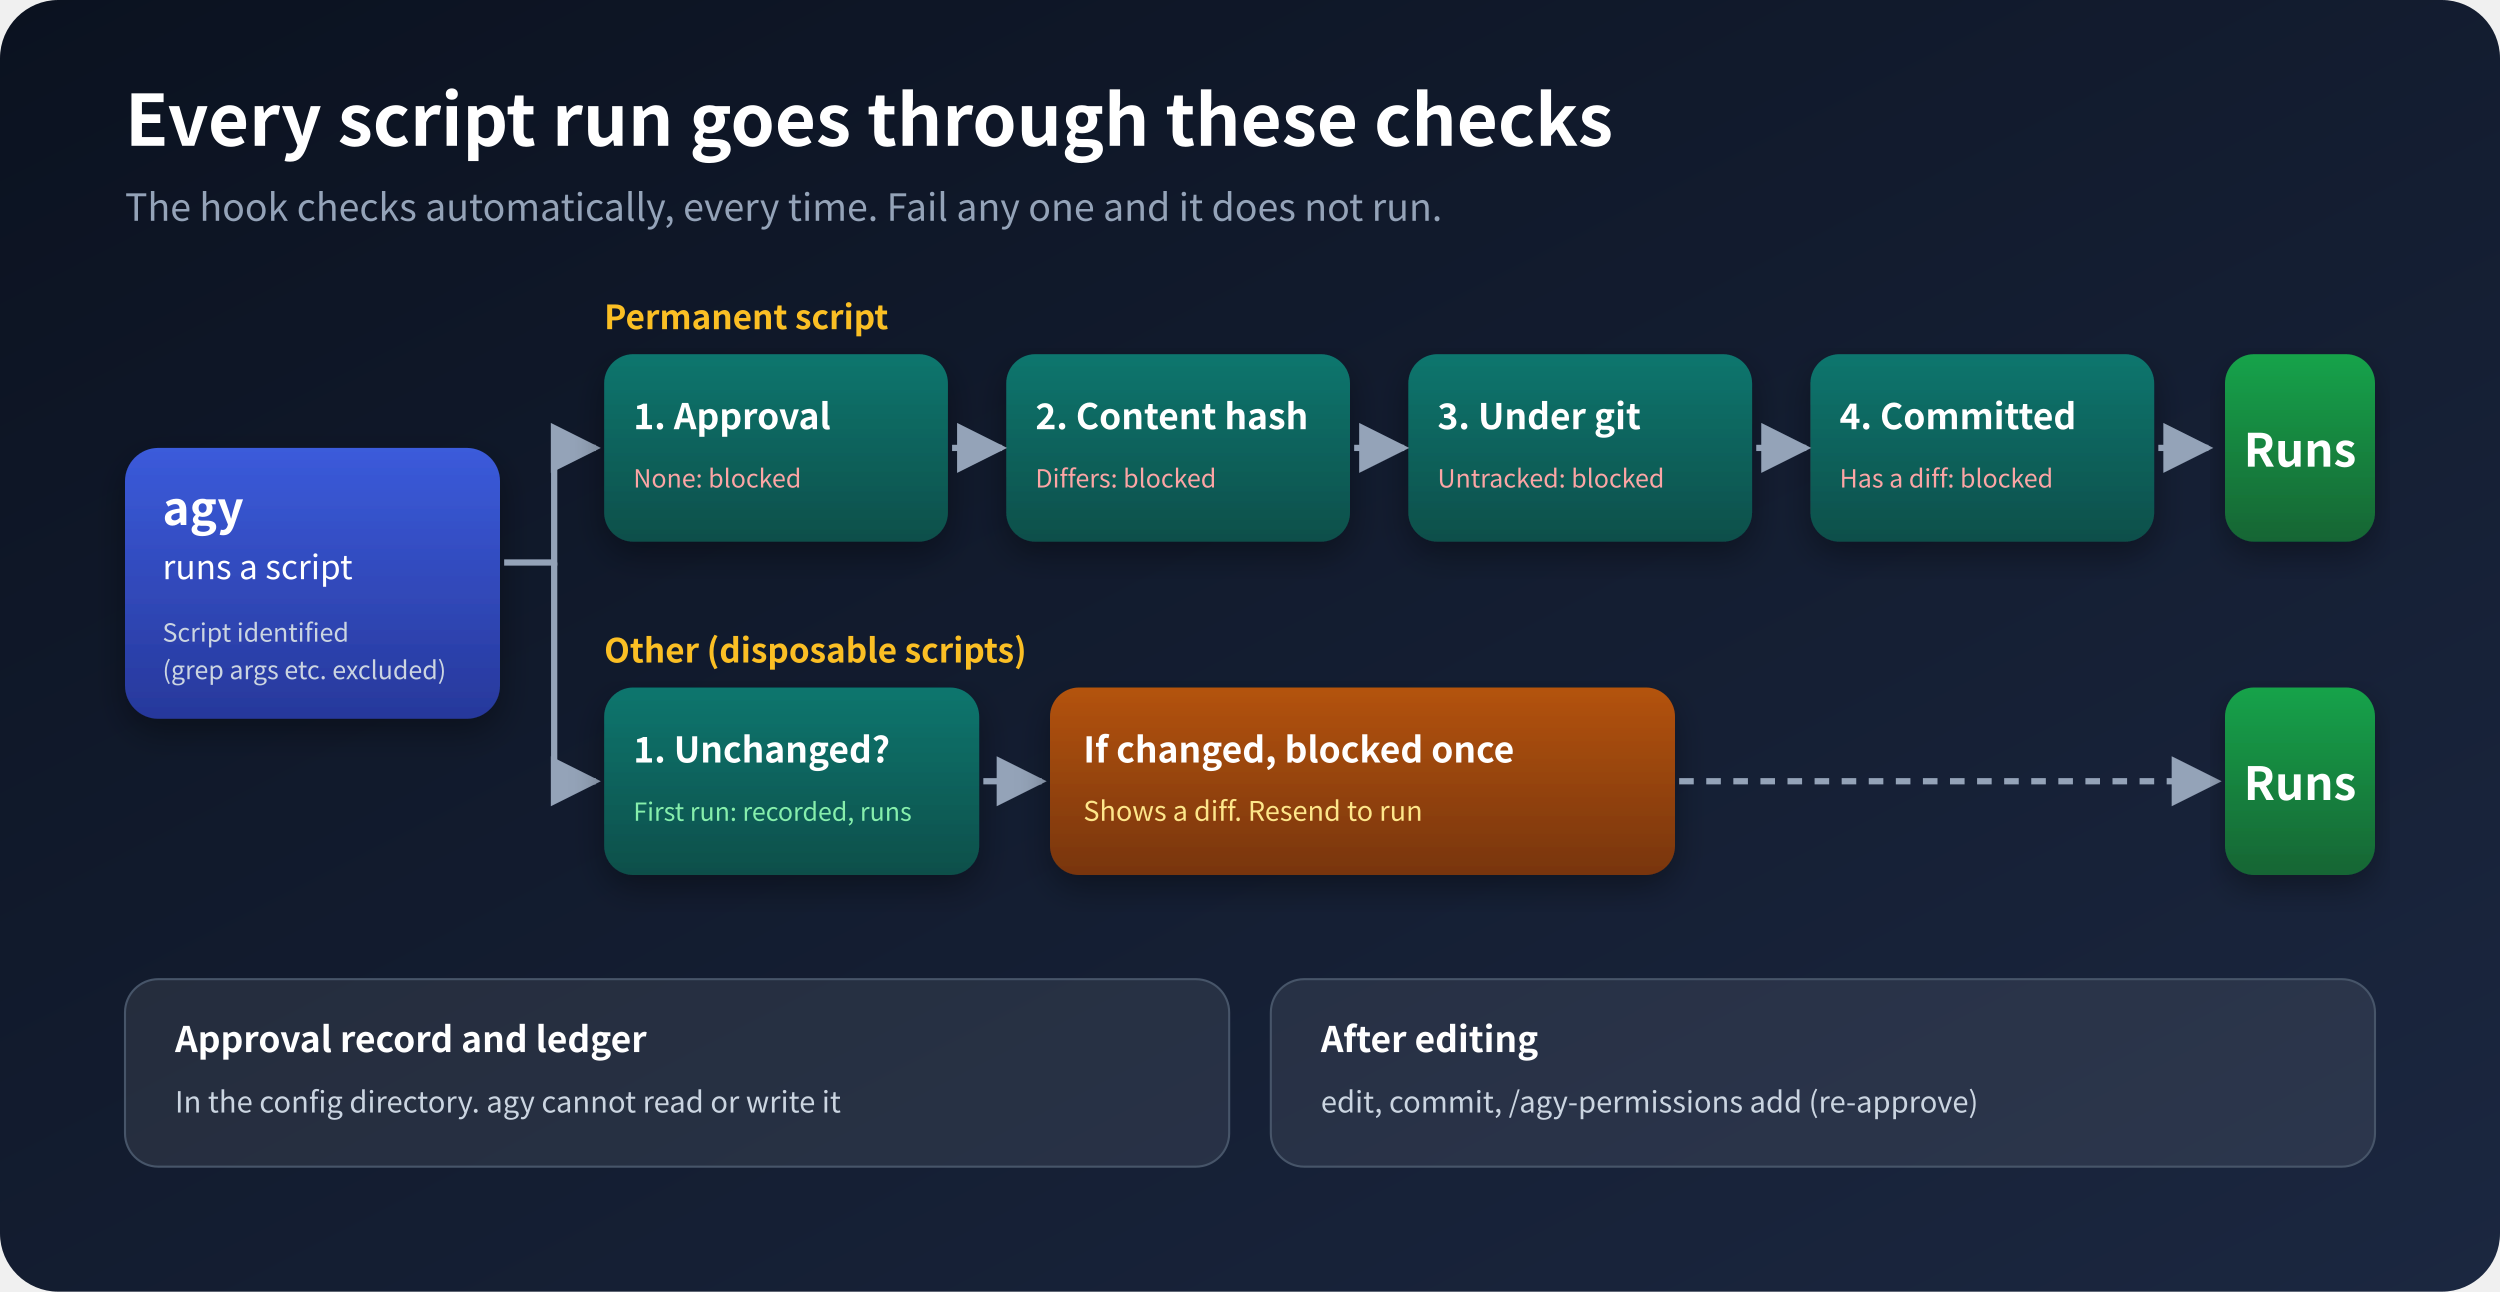
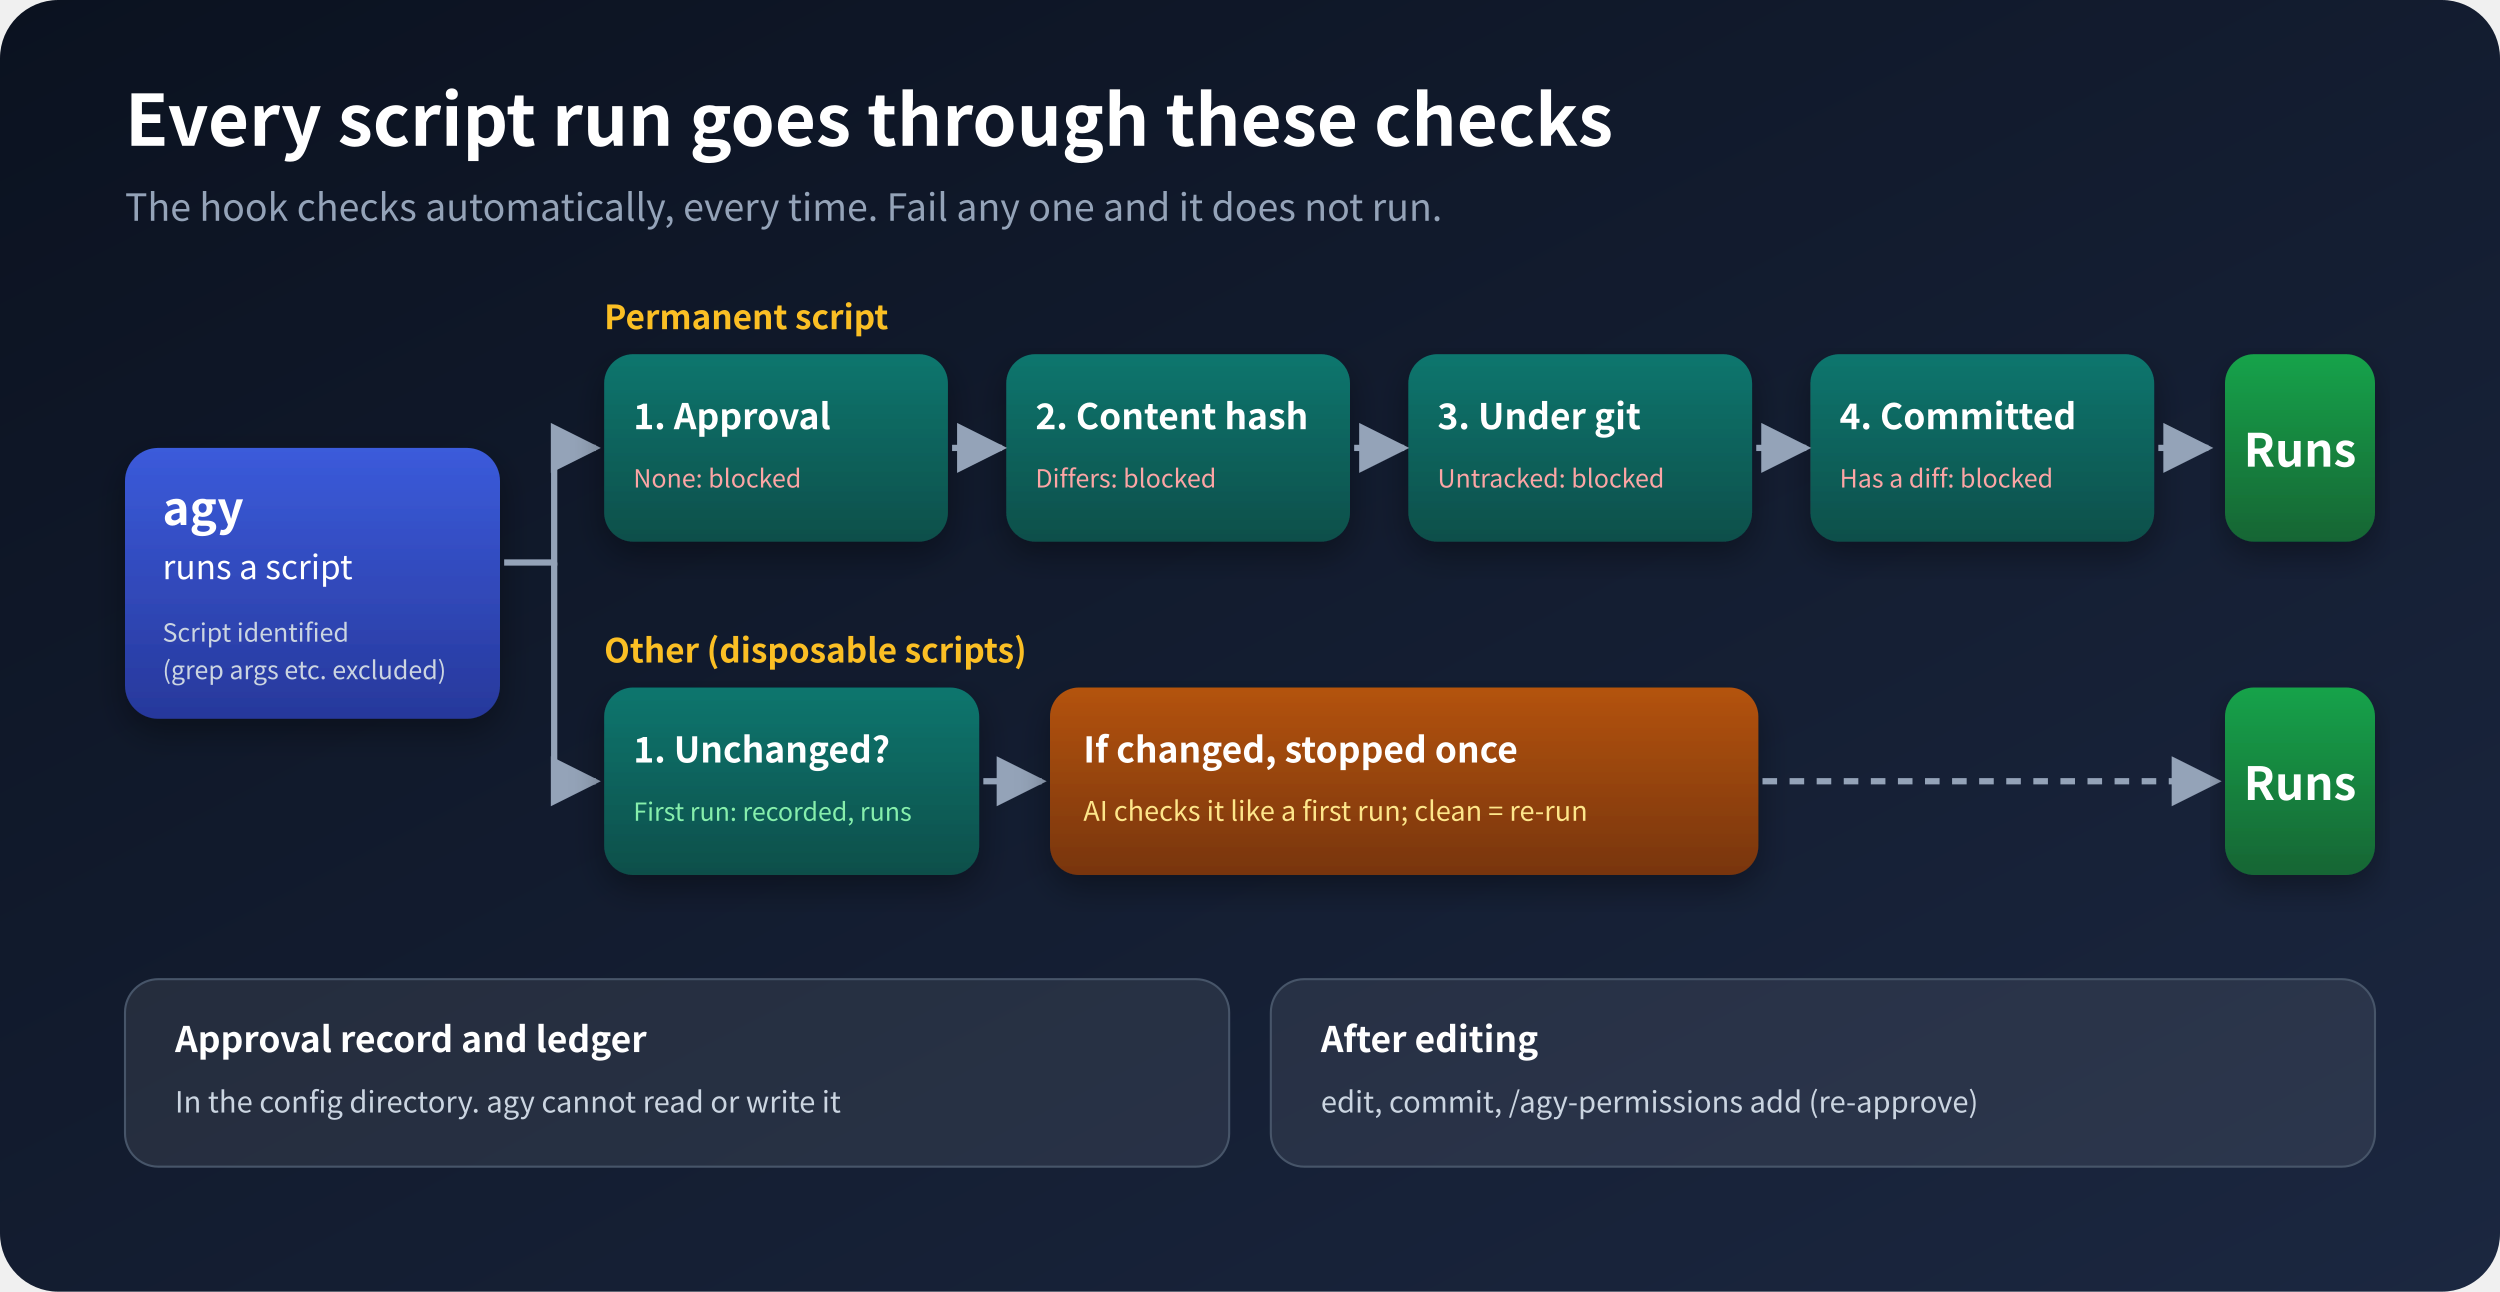
<svg xmlns="http://www.w3.org/2000/svg" viewBox="0 0 1200 620" width="1200" height="620" font-family="'Segoe UI','Noto Sans CJK JP','Hiragino Sans',sans-serif" role="img" aria-label="Every script run goes through these checks">
  <defs>
    <linearGradient id="bg" x1="0" y1="0" x2="1" y2="1">
      <stop offset="0" stop-color="#0b1220" />
      <stop offset="1" stop-color="#1b2740" />
    </linearGradient>
    <linearGradient id="agy" x1="0" y1="0" x2="0" y2="1">
      <stop offset="0" stop-color="#3b5bdb" />
      <stop offset="1" stop-color="#27389b" />
    </linearGradient>
    <linearGradient id="chk" x1="0" y1="0" x2="0" y2="1">
      <stop offset="0" stop-color="#0f766e" />
      <stop offset="1" stop-color="#0a4f4a" />
    </linearGradient>
    <linearGradient id="ok" x1="0" y1="0" x2="0" y2="1">
      <stop offset="0" stop-color="#16a34a" />
      <stop offset="1" stop-color="#166534" />
    </linearGradient>
    <linearGradient id="ng" x1="0" y1="0" x2="0" y2="1">
      <stop offset="0" stop-color="#b45309" />
      <stop offset="1" stop-color="#78350f" />
    </linearGradient>
    <marker id="ar" viewBox="0 0 10 10" refX="9" refY="5" markerWidth="8" markerHeight="8" orient="auto-start-reverse">
      <path d="M0 0L10 5L0 10z" fill="#94a3b8" />
    </marker>
    <filter id="sh" x="-10%" y="-10%" width="120%" height="130%">
      <feDropShadow dx="0" dy="6" stdDeviation="8" flood-color="#000" flood-opacity=".35" />
    </filter>
  </defs>
  <rect width="1200" height="620" rx="28" fill="url(#bg)" />
  <text x="60" y="70" font-size="34" fill="#fff" font-weight="700">Every script run goes through these checks</text>
  <text x="60" y="106" font-size="18" fill="#94a3b8">The hook checks automatically, every time. Fail any one and it does not run.</text>
  <rect x="60" y="215" width="180" height="130" rx="16" fill="url(#agy)" filter="url(#sh)" />
  <text x="78" y="252" font-size="22" fill="#fff" font-weight="700">agy</text>
  <text x="78" y="278" font-size="16" fill="#fff">runs a script</text>
  <text x="78" y="308" font-size="12" fill="#cbd5e1">Script identified</text>
  <text x="78" y="326" font-size="12" fill="#cbd5e1">(grep args etc. excluded)</text>
  <text x="290" y="158" font-size="16" fill="#fbbf24" font-weight="700">Permanent script</text>
  <text x="290" y="318" font-size="16" fill="#fbbf24" font-weight="700">Other (disposable scripts)</text>
  <path d="M242 270 H266 V215 H286" stroke="#94a3b8" stroke-width="3" fill="none" marker-end="url(#ar)" />
  <path d="M266 270 V375 H286" stroke="#94a3b8" stroke-width="3" fill="none" marker-end="url(#ar)" />
  <rect x="290" y="170" width="165" height="90" rx="14" fill="url(#chk)" filter="url(#sh)" />
  <text x="304" y="206" font-size="17" fill="#fff" font-weight="700">1. Approval</text>
  <text x="304" y="234" font-size="12" fill="#fca5a5">None: blocked</text>
  <rect x="483" y="170" width="165" height="90" rx="14" fill="url(#chk)" filter="url(#sh)" />
  <text x="497" y="206" font-size="17" fill="#fff" font-weight="700">2. Content hash</text>
  <text x="497" y="234" font-size="12" fill="#fca5a5">Differs: blocked</text>
  <rect x="676" y="170" width="165" height="90" rx="14" fill="url(#chk)" filter="url(#sh)" />
  <text x="690" y="206" font-size="17" fill="#fff" font-weight="700">3. Under git</text>
  <text x="690" y="234" font-size="12" fill="#fca5a5">Untracked: blocked</text>
  <rect x="869" y="170" width="165" height="90" rx="14" fill="url(#chk)" filter="url(#sh)" />
  <text x="883" y="206" font-size="17" fill="#fff" font-weight="700">4. Committed</text>
  <text x="883" y="234" font-size="12" fill="#fca5a5">Has a diff: blocked</text>
  <path d="M457 215 H481" stroke="#94a3b8" stroke-width="3" fill="none" marker-end="url(#ar)" />
  <path d="M650 215 H674" stroke="#94a3b8" stroke-width="3" fill="none" marker-end="url(#ar)" />
  <path d="M843 215 H867" stroke="#94a3b8" stroke-width="3" fill="none" marker-end="url(#ar)" />
  <path d="M1036 215 H1060" stroke="#94a3b8" stroke-width="3" fill="none" marker-end="url(#ar)" />
  <rect x="1068" y="170" width="72" height="90" rx="14" fill="url(#ok)" filter="url(#sh)" />
  <text x="1104" y="224" font-size="22" fill="#fff" font-weight="700" text-anchor="middle">Runs</text>
  <rect x="290" y="330" width="180" height="90" rx="14" fill="url(#chk)" filter="url(#sh)" />
  <text x="304" y="366" font-size="17" fill="#fff" font-weight="700">1. Unchanged?</text>
  <text x="304" y="394" font-size="12" fill="#86efac">First run: recorded, runs</text>
  <path d="M472 375 H500" stroke="#94a3b8" stroke-width="3" fill="none" marker-end="url(#ar)" />
-   <rect x="504" y="330" width="300" height="90" rx="14" fill="url(#ng)" filter="url(#sh)" />
-   <text x="520" y="366" font-size="17" fill="#fff" font-weight="700">If changed, blocked once</text>
-   <text x="520" y="394" font-size="13" fill="#fde68a">Shows a diff. Resend to run</text>
-   <path d="M806 375 H1064" stroke="#94a3b8" stroke-width="3" fill="none" stroke-dasharray="7 6" marker-end="url(#ar)" />
+   <rect x="504" y="330" width="340" height="90" rx="14" fill="url(#ng)" filter="url(#sh)" />
+   <text x="520" y="366" font-size="17" fill="#fff" font-weight="700">If changed, stopped once</text>
+   <text x="520" y="394" font-size="13" fill="#fde68a">AI checks it like a first run; clean = re-run</text>
+   <path d="M846 375 H1064" stroke="#94a3b8" stroke-width="3" fill="none" stroke-dasharray="7 6" marker-end="url(#ar)" />
  <rect x="1068" y="330" width="72" height="90" rx="14" fill="url(#ok)" filter="url(#sh)" />
  <text x="1104" y="384" font-size="22" fill="#fff" font-weight="700" text-anchor="middle">Runs</text>
  <rect x="60" y="470" width="530" height="90" rx="16" fill="#ffffff" fill-opacity=".08" stroke="#475569" />
  <text x="84" y="505" font-size="17" fill="#fff" font-weight="700">Approval record and ledger</text>
  <text x="84" y="534" font-size="14" fill="#cbd5e1">In the config directory. agy cannot read or write it</text>
  <rect x="610" y="470" width="530" height="90" rx="16" fill="#ffffff" fill-opacity=".08" stroke="#475569" />
  <text x="634" y="505" font-size="17" fill="#fff" font-weight="700">After editing</text>
  <text x="634" y="534" font-size="14" fill="#cbd5e1">edit, commit, /agy-permissions add (re-approve)</text>
</svg>
